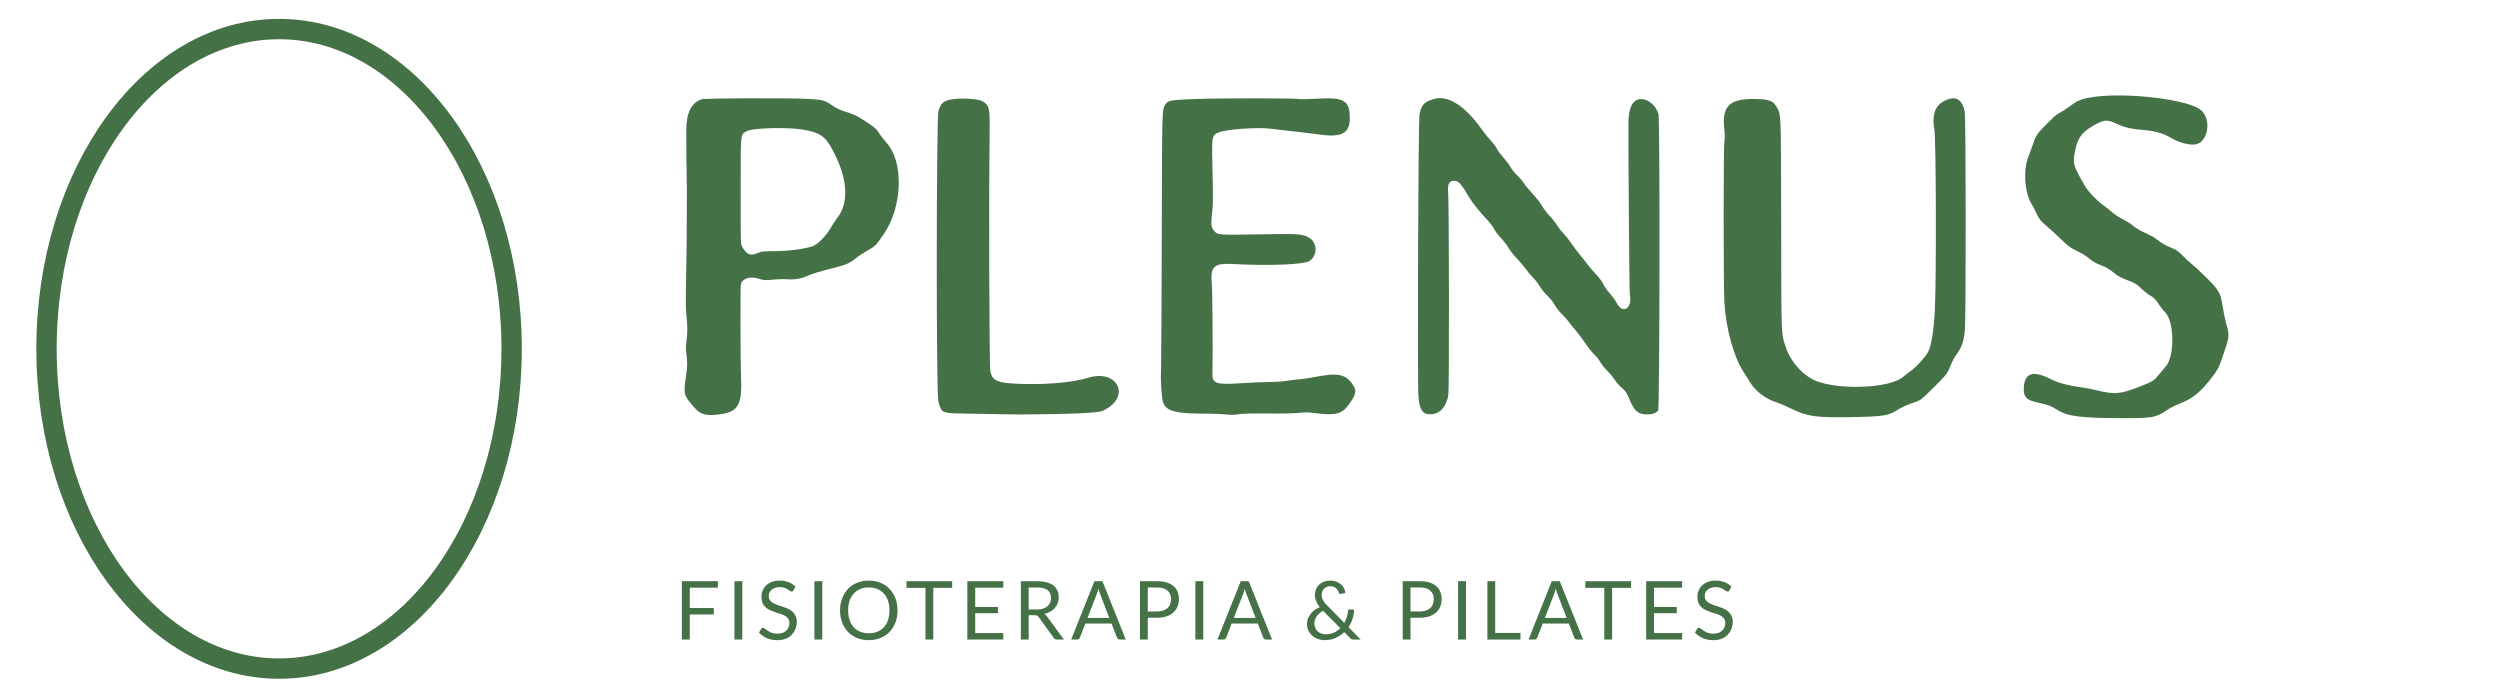
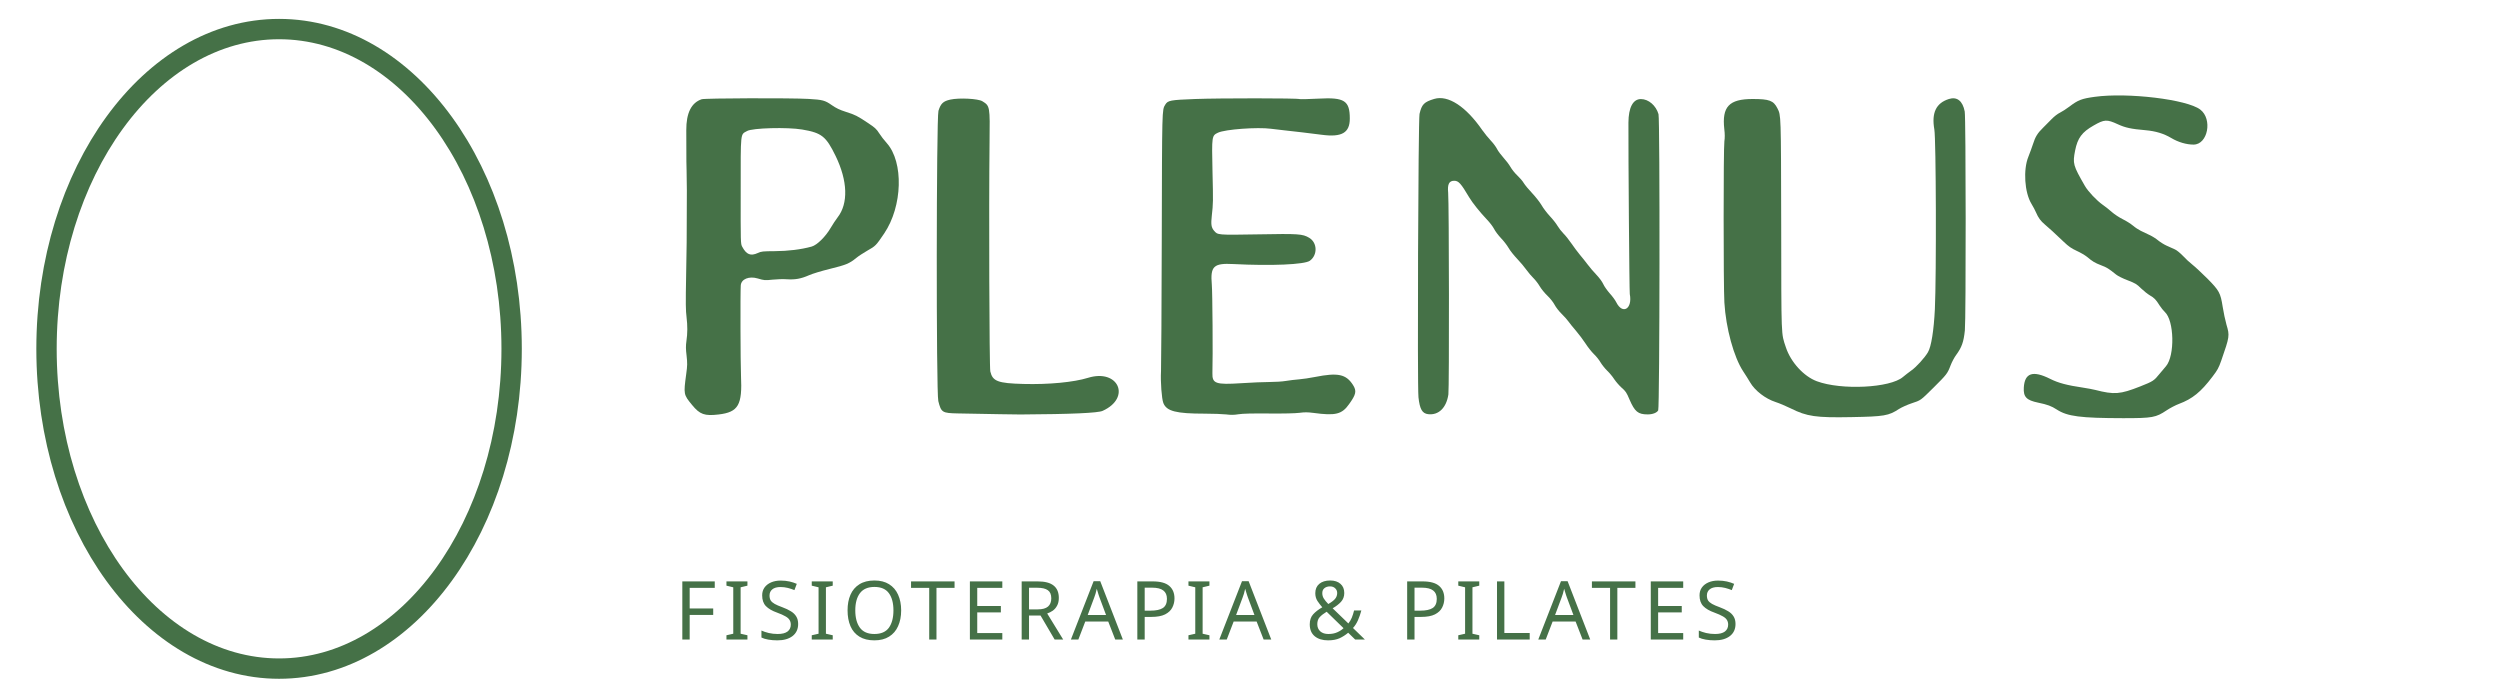
<svg xmlns="http://www.w3.org/2000/svg" viewBox="0 0 430 120" role="img" aria-labelledby="t" style="color:#457147">
  <ellipse cx="48" cy="60" rx="40" ry="55" fill="none" stroke="currentColor" stroke-width="3.5" />
  <g transform="translate(112 4) scale(0.1296296)">
    <g transform="translate(0,560) scale(0.1,-0.1)" fill="currentColor" stroke="none">
      <path d="M19155 4624 c-174 -24 -221 -42 -336 -129 -41 -31 -98 -68 -127 -82 -30 -14 -76 -50 -110 -85 -31 -33 -83 -85 -115 -116 -71 -69 -102 -119 -132 -215 -13 -40 -40 -115 -61 -167 -71 -173 -51 -476 40 -625 23 -38 51 -90 61 -115 30 -71 62 -114 118 -161 56 -47 123 -108 252 -231 63 -60 99 -85 170 -118 49 -22 110 -58 135 -78 75 -63 105 -81 188 -113 77 -29 101 -44 199 -123 23 -19 91 -53 155 -77 101 -39 120 -50 177 -107 36 -34 88 -76 116 -92 59 -34 80 -55 128 -132 20 -31 52 -71 71 -89 125 -113 135 -578 16 -719 -17 -19 -55 -65 -85 -101 -75 -93 -87 -100 -258 -168 -267 -105 -342 -111 -597 -46 -30 8 -102 21 -160 30 -211 31 -329 62 -436 116 -231 116 -340 80 -351 -116 -7 -123 35 -167 190 -199 125 -26 176 -45 247 -91 141 -92 315 -114 880 -115 392 0 434 8 578 104 45 30 119 69 165 86 177 66 290 158 442 359 68 89 84 118 118 215 111 320 113 329 69 477 -16 57 -39 163 -50 236 -29 186 -45 215 -205 377 -73 72 -161 155 -197 183 -36 28 -93 81 -126 117 -35 36 -80 74 -105 85 -24 11 -73 33 -109 49 -36 16 -87 48 -115 71 -27 23 -79 56 -115 72 -36 17 -87 41 -115 55 -27 13 -75 44 -105 70 -30 25 -91 63 -136 85 -44 22 -107 63 -140 92 -32 29 -89 74 -125 99 -80 57 -193 176 -235 249 -158 275 -164 296 -130 471 33 165 90 243 245 331 142 82 176 84 321 17 100 -46 178 -63 367 -79 135 -12 242 -44 343 -104 92 -55 200 -87 295 -87 190 0 255 339 89 465 -176 134 -959 229 -1399 169z" />
      <path d="M671 4592 c-138 -46 -206 -183 -205 -411 0 -92 1 -222 1 -291 -1 -69 1 -179 3 -245 4 -109 5 -352 2 -715 0 -74 -1 -182 -1 -240 0 -58 -3 -251 -7 -430 -7 -398 -6 -463 6 -565 13 -106 13 -211 -2 -311 -9 -64 -9 -105 2 -195 11 -101 11 -129 -5 -244 -36 -269 -36 -271 78 -410 103 -126 166 -148 352 -126 262 31 316 125 297 515 -7 156 -10 1111 -3 1198 6 84 110 126 224 92 89 -26 95 -27 197 -16 58 6 144 9 192 5 108 -7 187 7 291 53 44 20 165 57 279 85 212 52 261 72 348 144 29 24 95 67 147 97 112 63 116 68 225 229 244 361 260 946 34 1199 -34 37 -79 96 -101 131 -35 55 -55 74 -150 137 -143 95 -165 106 -293 147 -81 26 -127 48 -186 89 -90 63 -120 71 -306 82 -240 14 -1376 10 -1419 -4z m1333 -402 c259 -44 316 -90 443 -350 161 -331 171 -632 26 -817 -24 -32 -66 -94 -91 -138 -68 -117 -181 -228 -252 -248 -140 -39 -313 -60 -490 -61 -159 -1 -179 -3 -224 -24 -96 -44 -152 -22 -208 83 -21 40 -21 44 -20 742 0 797 -6 742 84 793 70 41 538 53 732 20z" />
      <path d="M7220 4595 c-337 -13 -364 -18 -400 -77 -42 -68 -41 -50 -45 -1763 -2 -913 -7 -1709 -10 -1770 -8 -141 9 -369 31 -424 43 -109 169 -141 549 -141 110 0 238 -5 283 -10 62 -8 104 -8 165 2 56 9 182 12 402 10 200 -2 353 2 407 9 68 9 108 9 185 -1 295 -40 378 -19 474 117 93 130 102 173 51 254 -92 143 -199 166 -502 106 -69 -14 -165 -28 -215 -32 -49 -4 -128 -13 -174 -21 -46 -8 -143 -14 -215 -14 -72 0 -242 -7 -377 -16 -339 -22 -386 -5 -382 134 7 219 1 1076 -8 1174 -21 244 23 287 286 273 504 -26 945 -7 1015 44 105 76 100 241 -10 305 -87 51 -138 55 -675 45 -546 -9 -537 -10 -588 50 -35 43 -41 83 -28 199 18 162 19 174 9 590 -10 467 -10 470 73 510 95 45 523 76 704 52 39 -5 115 -14 170 -20 141 -15 325 -37 505 -60 265 -35 370 27 370 215 0 238 -71 284 -412 265 -130 -7 -245 -9 -255 -6 -31 13 -1063 13 -1383 1z" />
      <path d="M10390 4596 c-135 -41 -165 -71 -195 -199 -17 -73 -30 -3612 -14 -3759 17 -159 50 -216 129 -225 139 -16 242 85 268 262 12 80 9 2548 -3 2677 -11 112 12 158 80 158 58 0 89 -34 199 -220 40 -69 148 -203 236 -295 37 -38 80 -95 95 -125 15 -30 56 -84 90 -120 35 -36 80 -94 101 -130 20 -36 72 -101 114 -145 42 -44 97 -109 122 -145 26 -36 67 -85 93 -110 26 -25 64 -74 85 -110 21 -36 67 -92 102 -125 36 -34 77 -86 95 -120 17 -33 59 -87 93 -120 34 -33 75 -79 91 -102 16 -23 62 -80 101 -125 39 -46 96 -121 126 -168 30 -47 80 -110 111 -140 32 -30 71 -80 88 -110 18 -30 57 -80 88 -110 32 -30 74 -82 95 -115 22 -33 66 -83 98 -112 52 -45 65 -64 102 -153 71 -164 114 -200 243 -200 66 0 122 22 139 54 20 37 24 3860 4 3930 -33 114 -132 200 -233 200 -105 1 -165 -112 -166 -312 -2 -418 12 -2246 18 -2275 38 -196 -95 -278 -179 -110 -14 29 -54 83 -88 120 -33 38 -72 92 -85 122 -15 33 -52 83 -92 125 -37 39 -90 100 -116 136 -27 36 -73 94 -103 129 -29 35 -79 102 -112 150 -32 47 -79 106 -105 131 -25 25 -60 70 -78 100 -17 30 -63 89 -102 130 -38 41 -88 106 -110 145 -22 38 -78 110 -125 160 -47 49 -97 110 -112 135 -14 25 -53 70 -85 100 -32 30 -73 81 -91 113 -18 32 -60 87 -92 122 -32 35 -71 87 -86 116 -14 29 -53 81 -86 115 -32 34 -82 96 -111 137 -218 315 -454 468 -637 413z" />
      <path d="M17219 4595 c-170 -54 -232 -183 -193 -404 23 -133 28 -1930 7 -2386 -14 -281 -48 -497 -92 -570 -42 -73 -156 -198 -220 -242 -36 -26 -86 -65 -111 -86 -168 -146 -818 -178 -1143 -57 -174 65 -346 253 -411 450 -64 194 -60 96 -62 1629 -3 1475 -2 1446 -50 1542 -52 103 -107 124 -329 124 -313 0 -409 -102 -376 -400 8 -63 8 -117 1 -162 -13 -90 -13 -1914 0 -2138 20 -340 125 -725 250 -914 31 -47 72 -112 91 -145 64 -111 203 -218 339 -262 47 -15 137 -53 200 -84 216 -108 335 -125 805 -116 439 8 494 18 632 108 35 22 108 55 164 74 129 43 117 34 295 210 174 173 184 185 225 293 17 45 51 109 76 142 73 100 98 170 114 324 15 147 14 2826 -2 2904 -27 141 -102 200 -210 166z" />
      <path d="M3969 4587 c-94 -21 -127 -52 -157 -149 -28 -92 -31 -3739 -2 -3851 38 -151 51 -160 259 -164 420 -8 800 -15 831 -14 681 4 1028 20 1090 48 384 173 210 564 -195 438 -187 -58 -520 -90 -855 -81 -340 9 -409 35 -440 166 -13 56 -20 2178 -10 3040 6 479 5 483 -95 545 -56 35 -309 48 -426 22z" />
    </g>
  </g>
-   <text x="116" y="110" font-family="Lato, 'Segoe UI', sans-serif" font-size="14" letter-spacing="1.12" text-anchor="start" fill="currentColor">FISIOTERAPIA &amp; PILATES</text>
+   <text x="116" y="110" font-family="Figtree, 'Segoe UI', sans-serif" font-size="14" letter-spacing="1.12" text-anchor="start" fill="currentColor">FISIOTERAPIA &amp; PILATES</text>
</svg>
